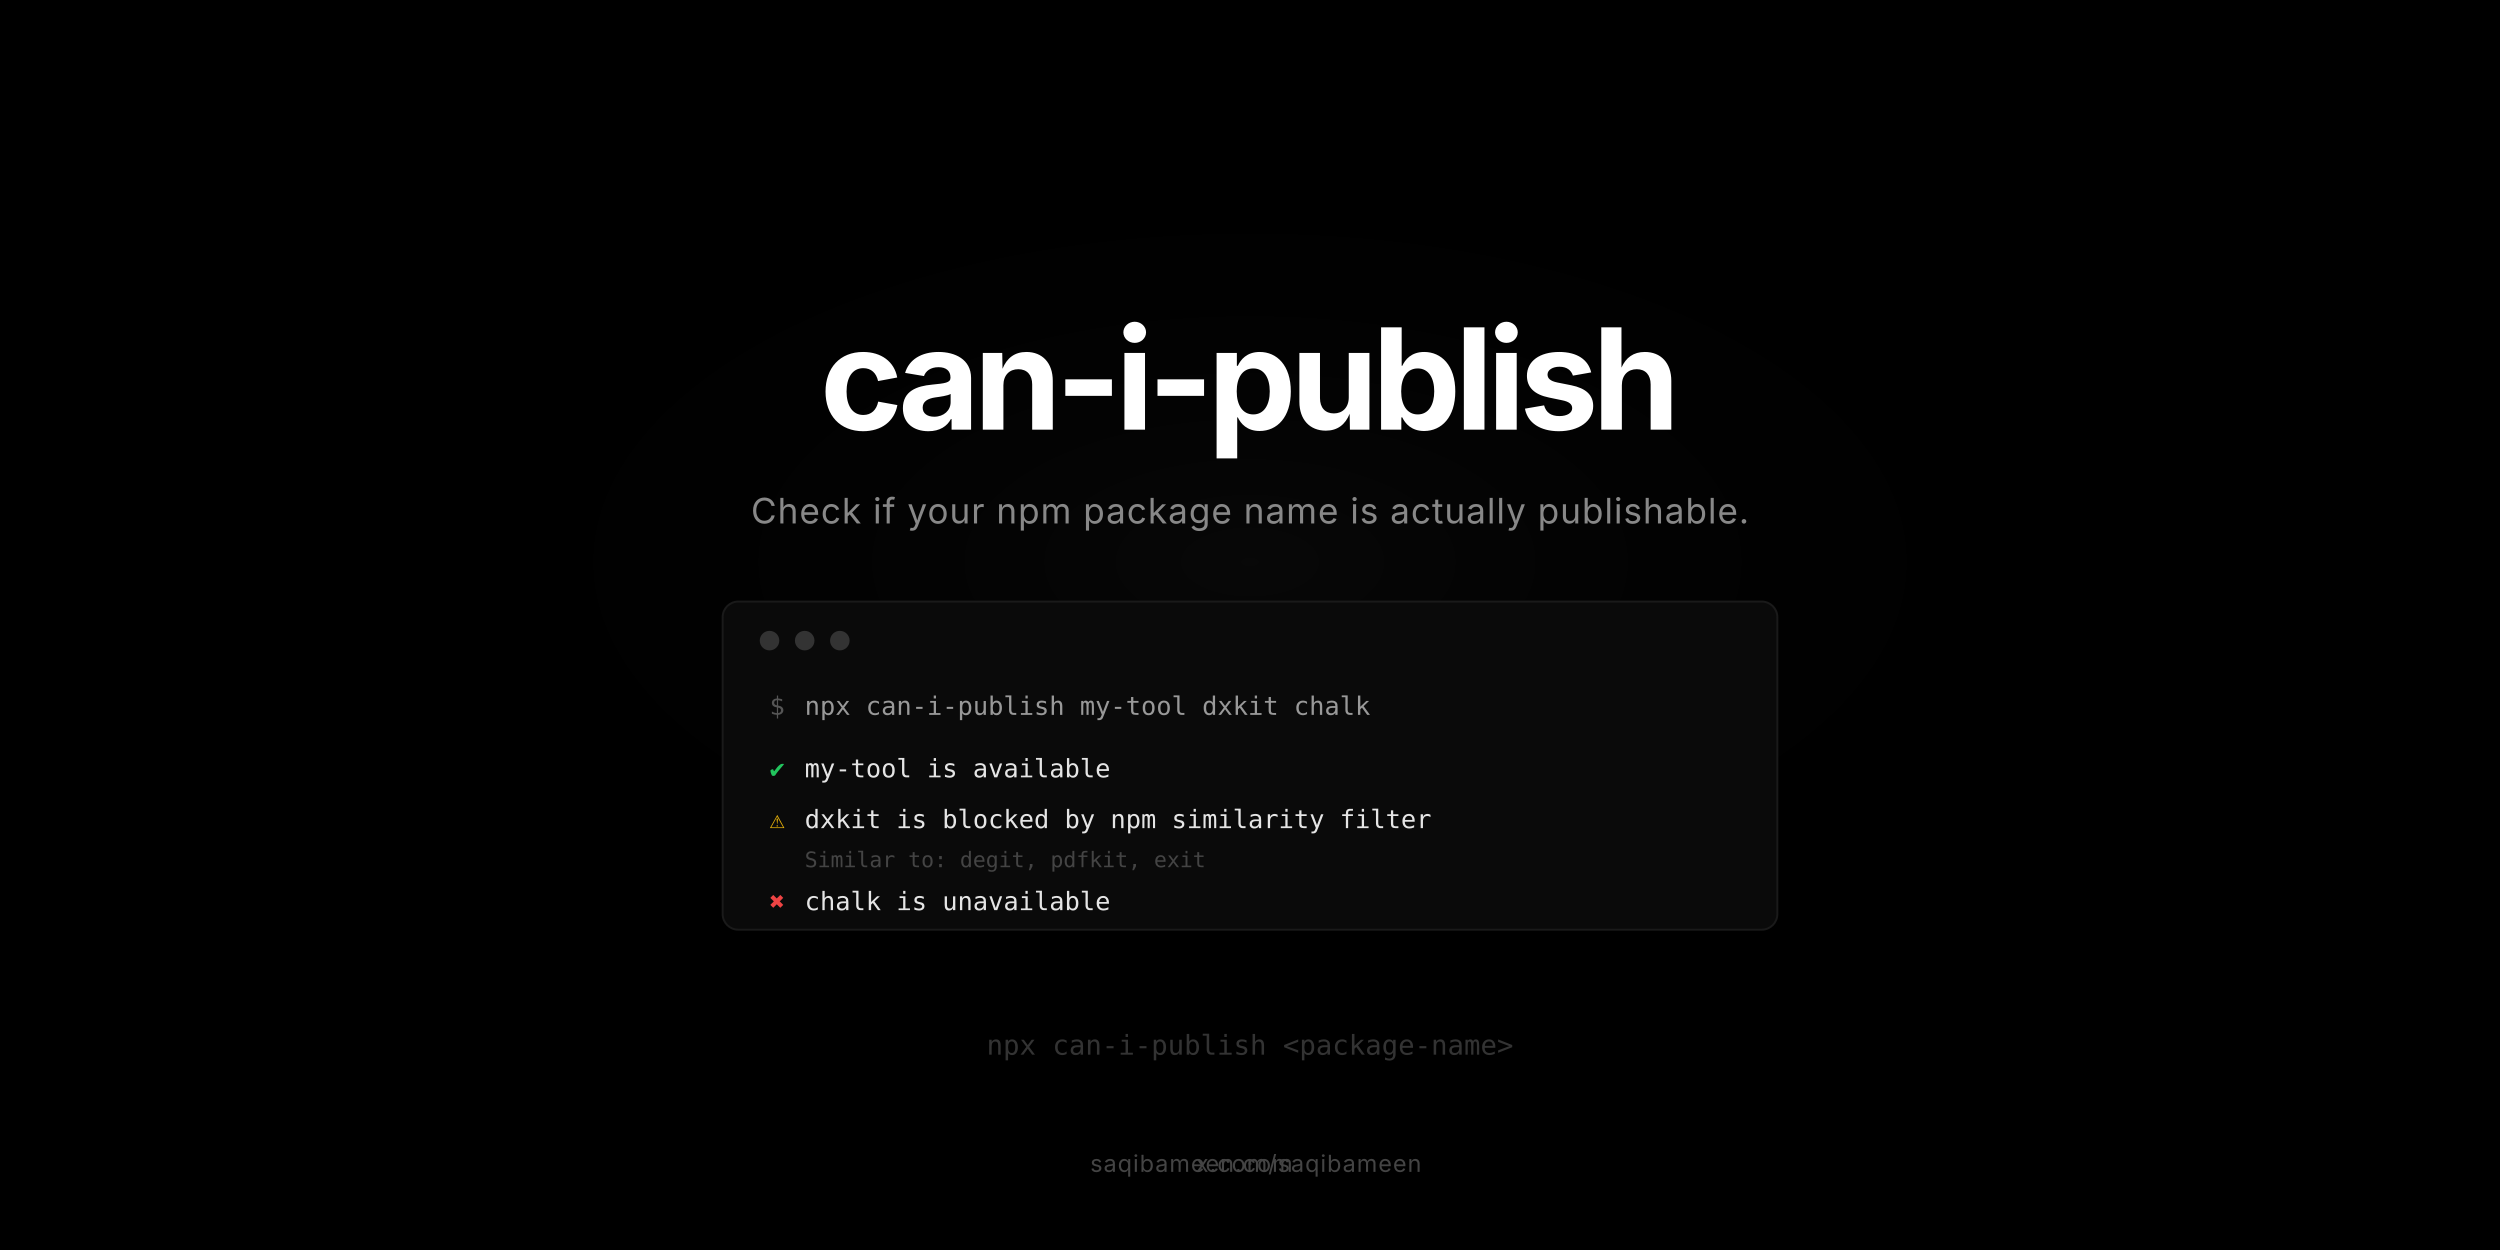
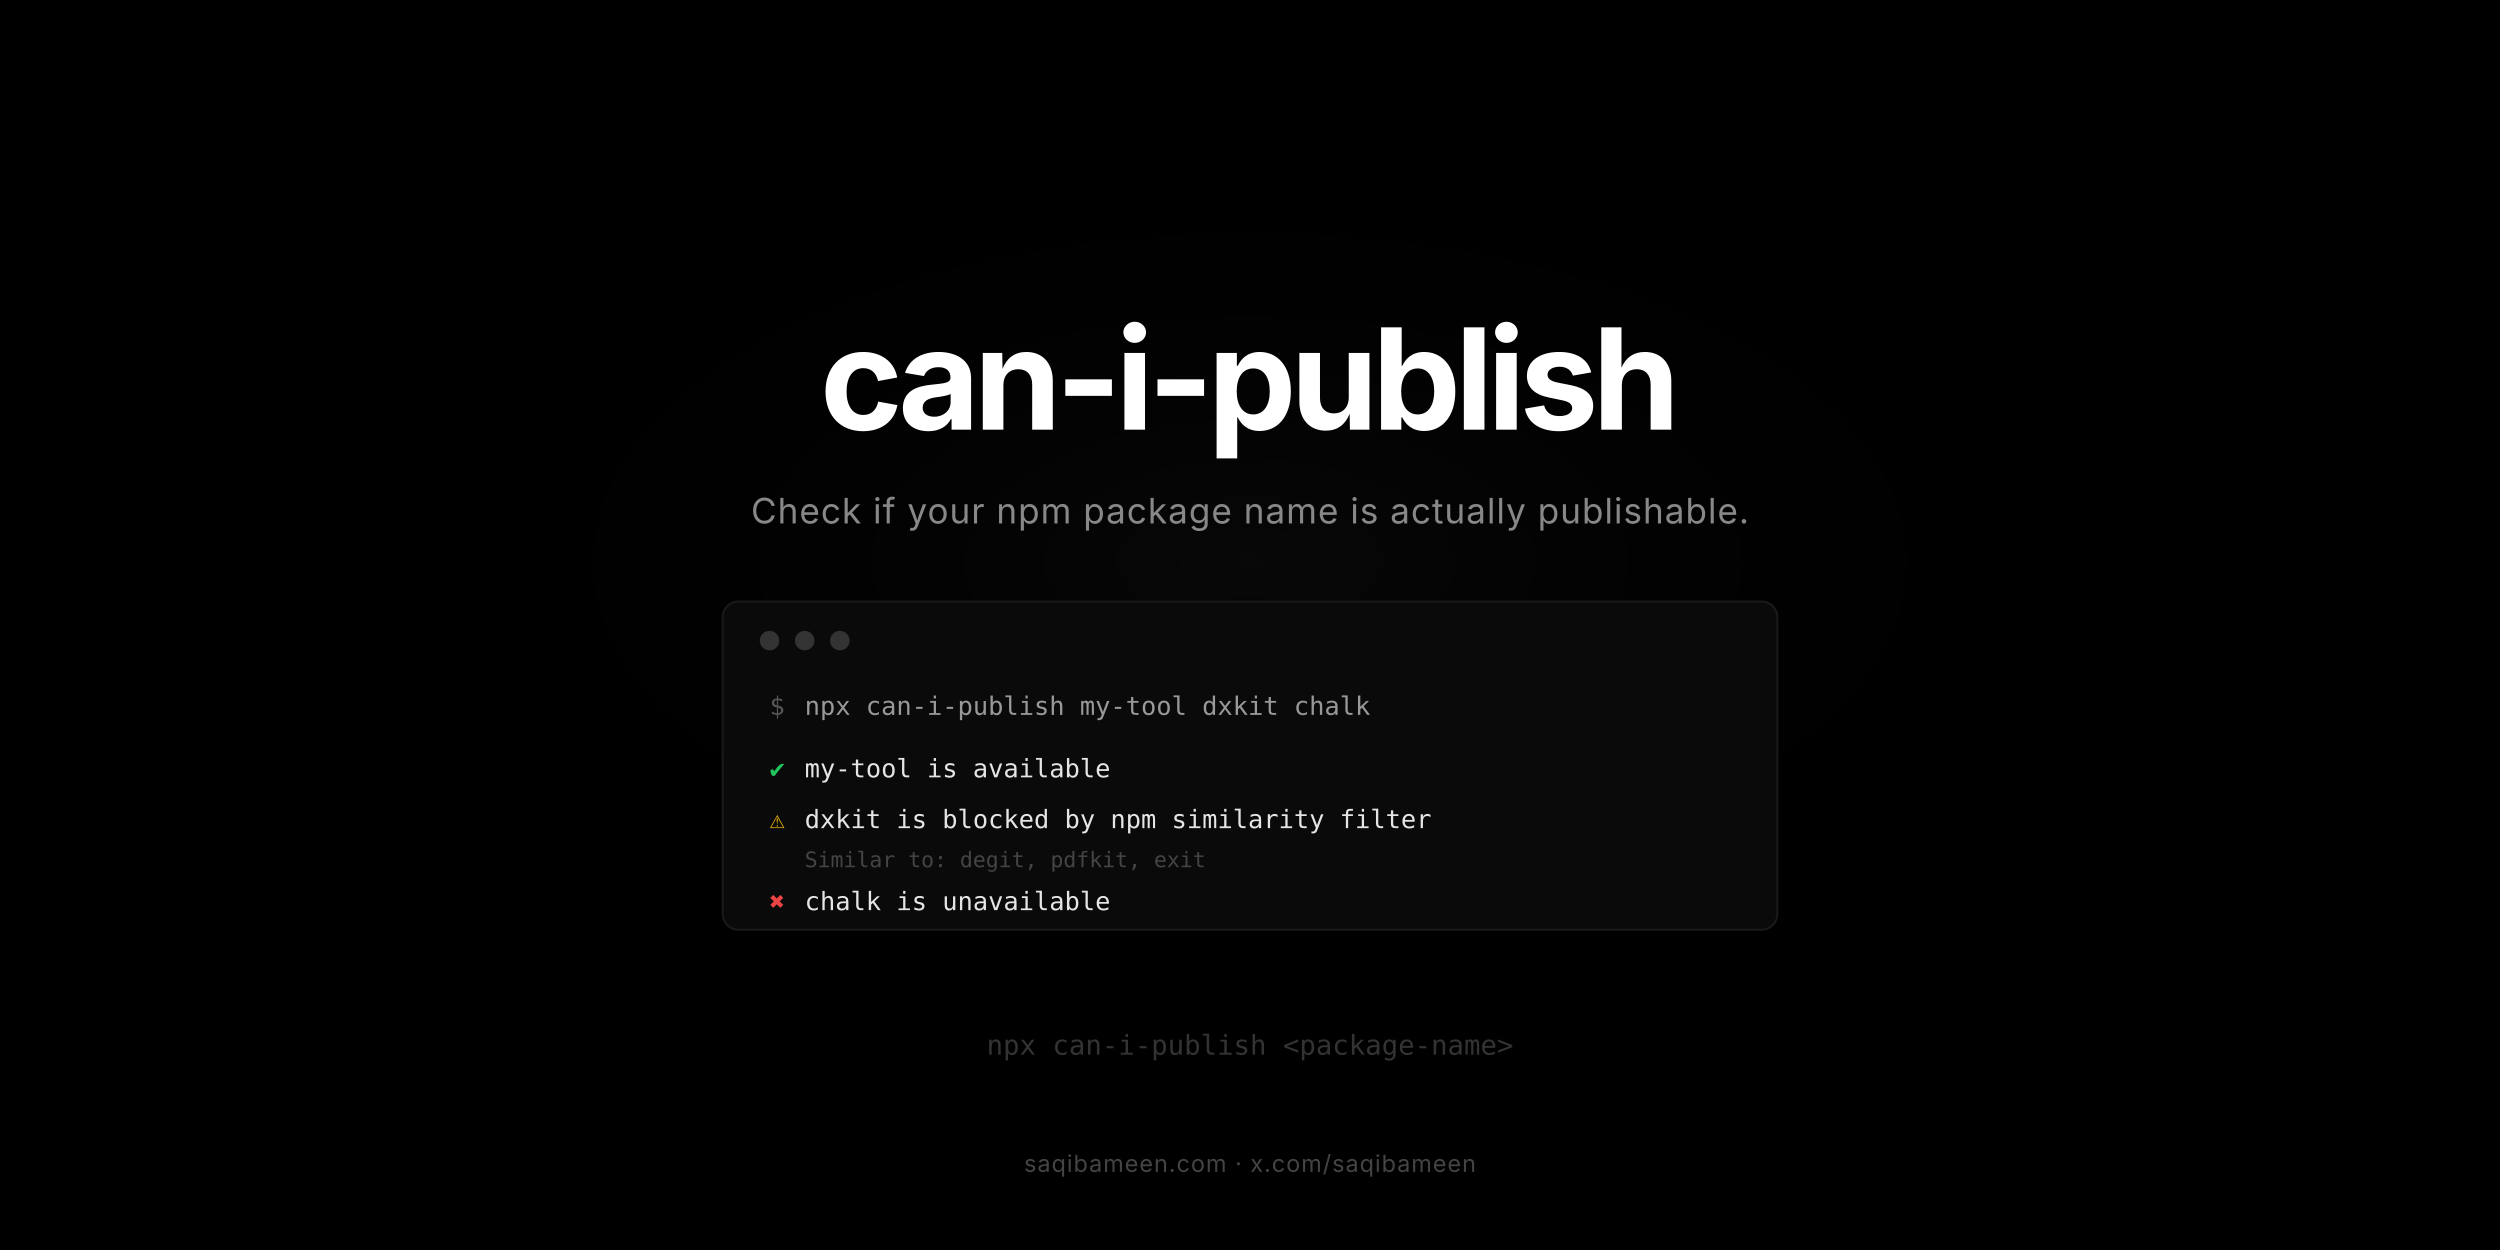
<svg xmlns="http://www.w3.org/2000/svg" width="1280" height="640" viewBox="0 0 1280 640" fill="none">
  <rect width="1280" height="640" fill="#000000" />
  <defs>
    <radialGradient id="glow" cx="50%" cy="45%" r="35%">
      <stop offset="0%" stop-color="#ffffff" stop-opacity="0.03" />
      <stop offset="100%" stop-color="#000000" stop-opacity="0" />
    </radialGradient>
  </defs>
  <rect width="1280" height="640" fill="url(#glow)" />
  <text x="640" y="220" text-anchor="middle" font-family="'Inter', 'SF Pro Display', system-ui, -apple-system, sans-serif" font-size="72" font-weight="700" fill="#ffffff" letter-spacing="-3">
    can-i-publish
  </text>
  <text x="640" y="268" text-anchor="middle" font-family="'Inter', system-ui, -apple-system, sans-serif" font-size="18" fill="#888888" letter-spacing="0.5">
    Check if your npm package name is actually publishable.
  </text>
  <rect x="370" y="308" width="540" height="168" rx="8" fill="#0a0a0a" stroke="#1a1a1a" stroke-width="1" />
  <circle cx="394" cy="328" r="5" fill="#333333" />
  <circle cx="412" cy="328" r="5" fill="#333333" />
  <circle cx="430" cy="328" r="5" fill="#333333" />
  <text x="394" y="366" font-family="'SF Mono', 'JetBrains Mono', 'Fira Code', monospace" font-size="13" fill="#555555">$</text>
  <text x="412" y="366" font-family="'SF Mono', 'JetBrains Mono', 'Fira Code', monospace" font-size="13" fill="#999999">npx can-i-publish my-tool dxkit chalk</text>
  <text x="394" y="398" font-family="'SF Mono', 'JetBrains Mono', 'Fira Code', monospace" font-size="13" fill="#22c55e">✔</text>
  <text x="412" y="398" font-family="'SF Mono', 'JetBrains Mono', 'Fira Code', monospace" font-size="13" fill="#e5e5e5">my-tool is available</text>
  <text x="394" y="424" font-family="'SF Mono', 'JetBrains Mono', 'Fira Code', monospace" font-size="13" fill="#eab308">⚠</text>
  <text x="412" y="424" font-family="'SF Mono', 'JetBrains Mono', 'Fira Code', monospace" font-size="13" fill="#e5e5e5">dxkit is blocked by npm similarity filter</text>
  <text x="412" y="444" font-family="'SF Mono', 'JetBrains Mono', 'Fira Code', monospace" font-size="11" fill="#444444">Similar to: degit, pdfkit, exit</text>
  <text x="394" y="466" font-family="'SF Mono', 'JetBrains Mono', 'Fira Code', monospace" font-size="13" fill="#ef4444">✖</text>
  <text x="412" y="466" font-family="'SF Mono', 'JetBrains Mono', 'Fira Code', monospace" font-size="13" fill="#e5e5e5">chalk is unavailable</text>
  <text x="640" y="540" text-anchor="middle" font-family="'SF Mono', 'JetBrains Mono', 'Fira Code', monospace" font-size="14" fill="#333333">
    npx can-i-publish &lt;package-name&gt;
  </text>
-   <text x="610" y="600" text-anchor="middle" font-family="'Inter', system-ui, -apple-system, sans-serif" font-size="12" fill="#444444" letter-spacing="0.5">
-     saqibameen.com
-   </text>
-   <text x="640" y="600" text-anchor="middle" font-family="'Inter', system-ui, -apple-system, sans-serif" font-size="12" fill="#333333" letter-spacing="0.5">
-     ·
-   </text>
-   <text x="670" y="600" text-anchor="middle" font-family="'Inter', system-ui, -apple-system, sans-serif" font-size="12" fill="#444444" letter-spacing="0.5">
-     x.com/saqibameen
+   <text x="640" y="600" text-anchor="middle" font-family="'Inter', system-ui, -apple-system, sans-serif" font-size="12" fill="#444444" letter-spacing="0.5">
+     saqibameen.com  ·  x.com/saqibameen
  </text>
</svg>
